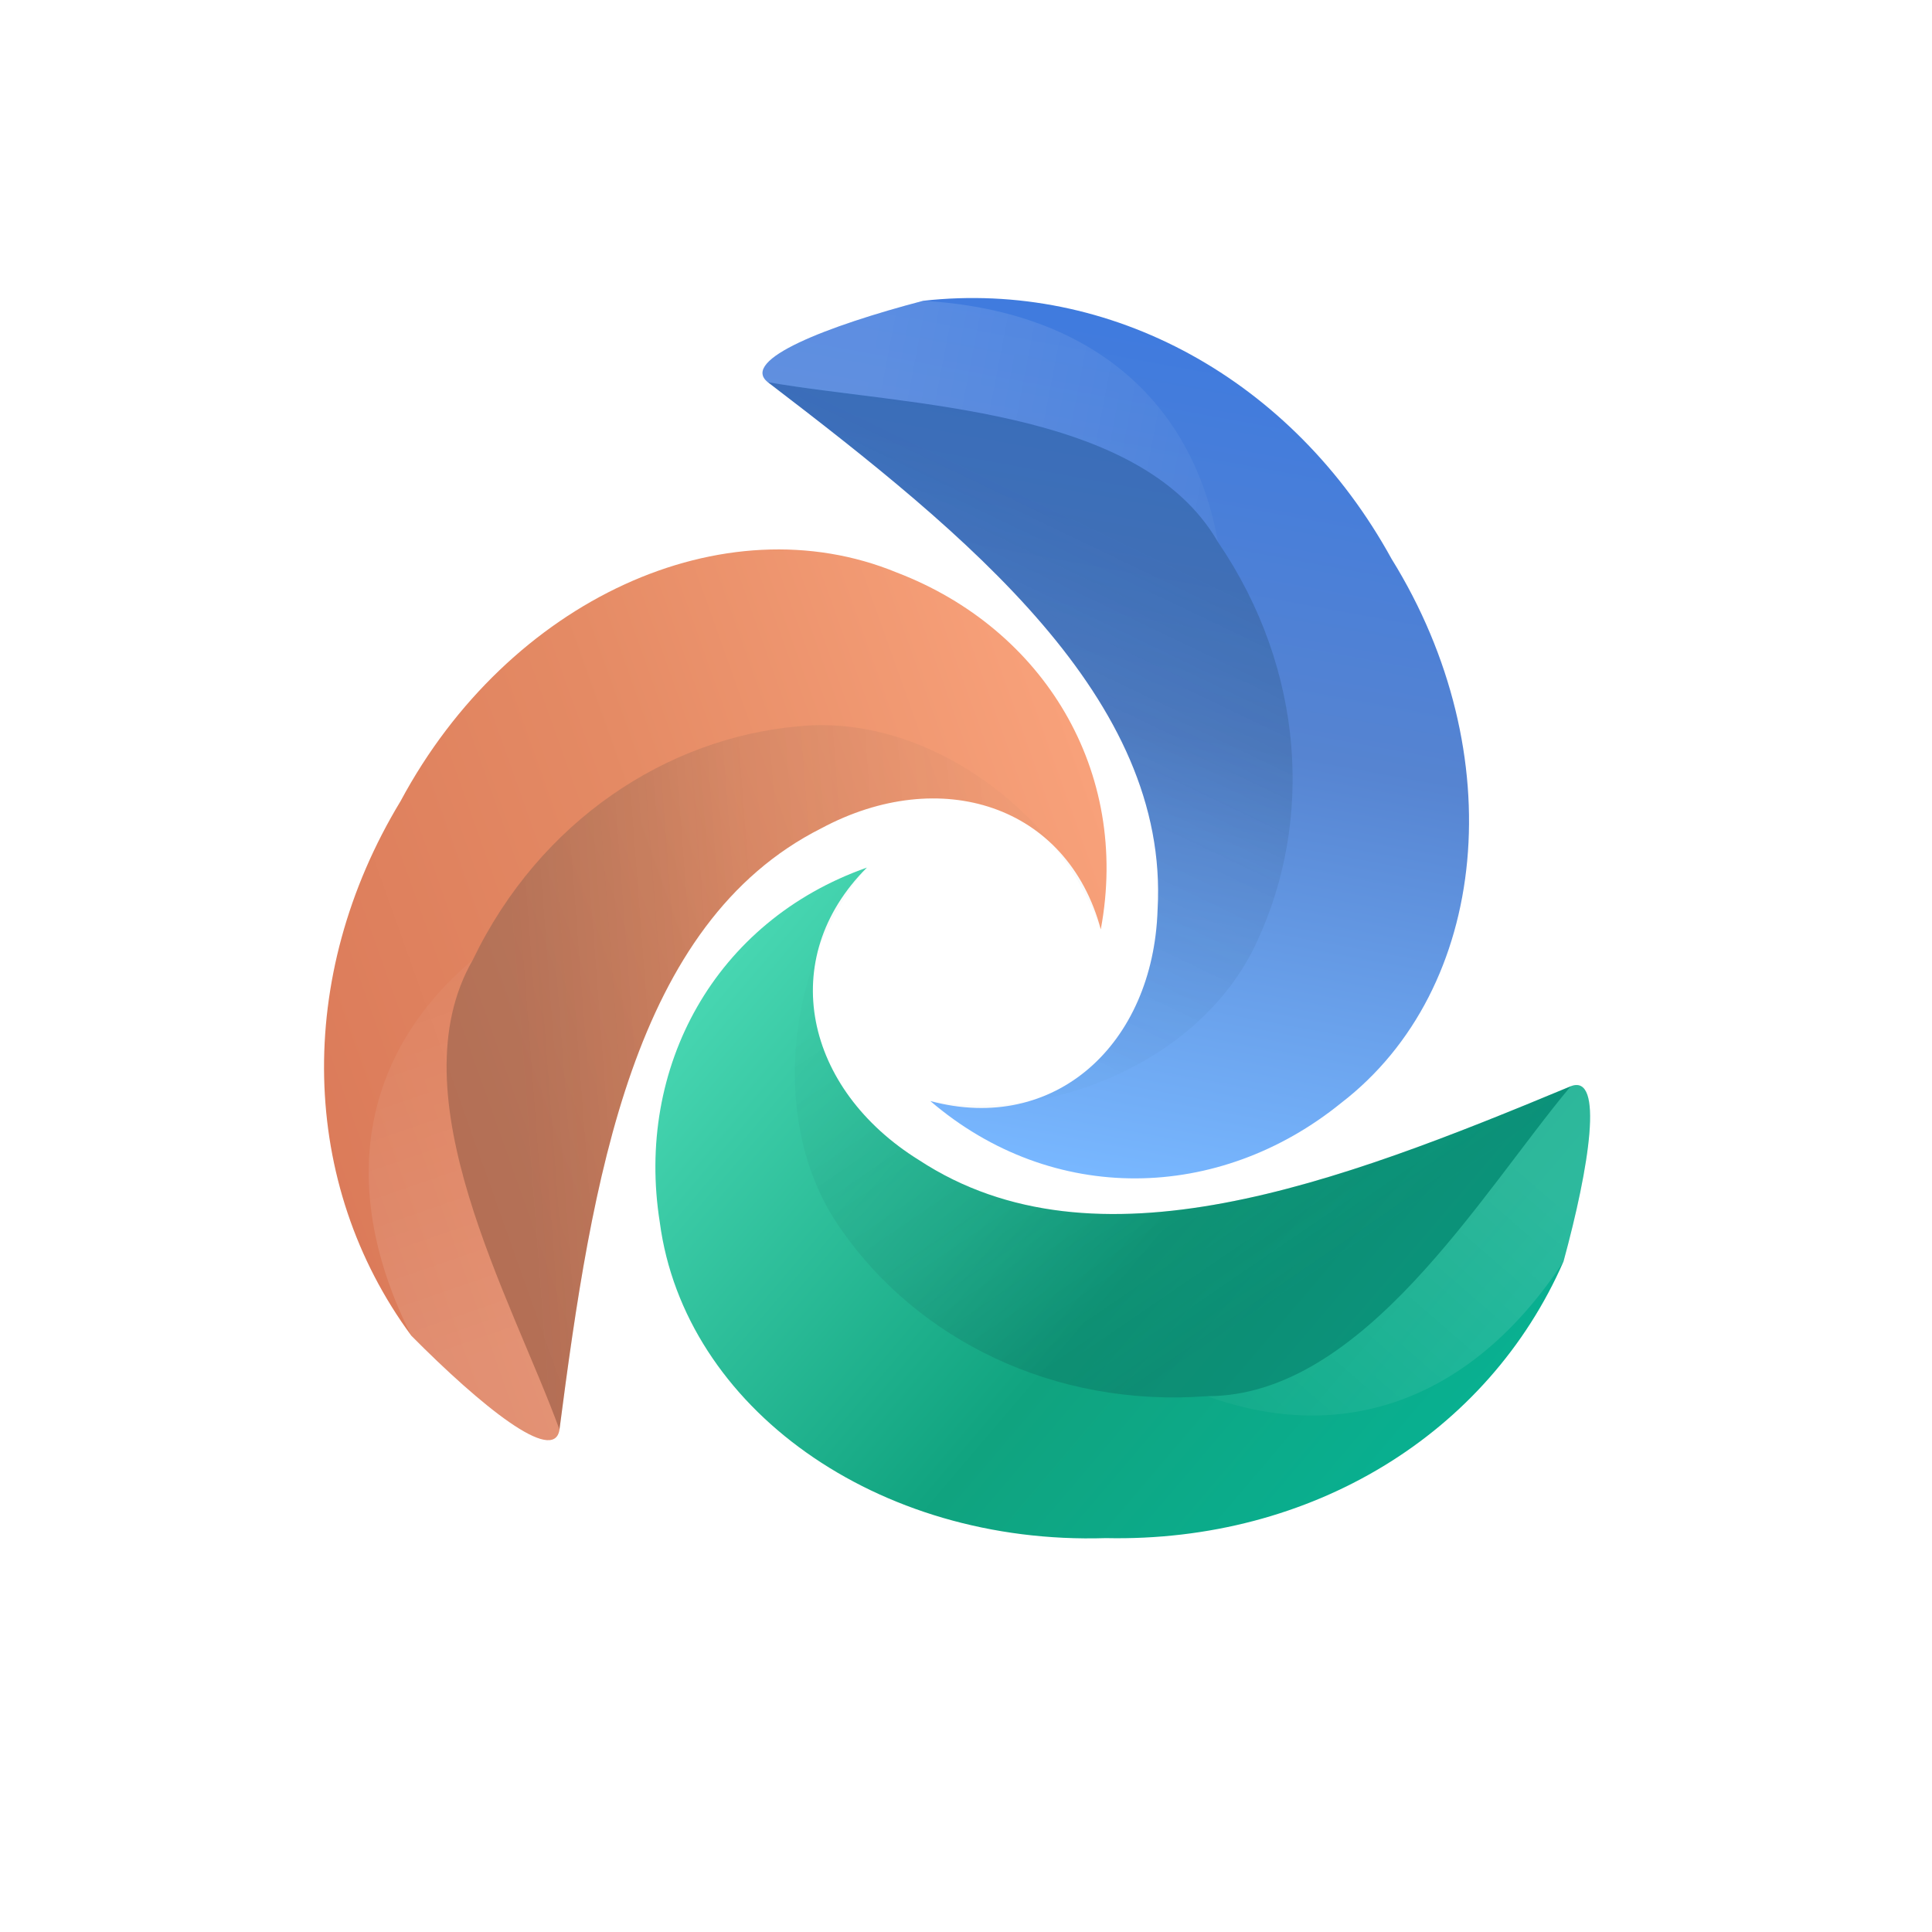
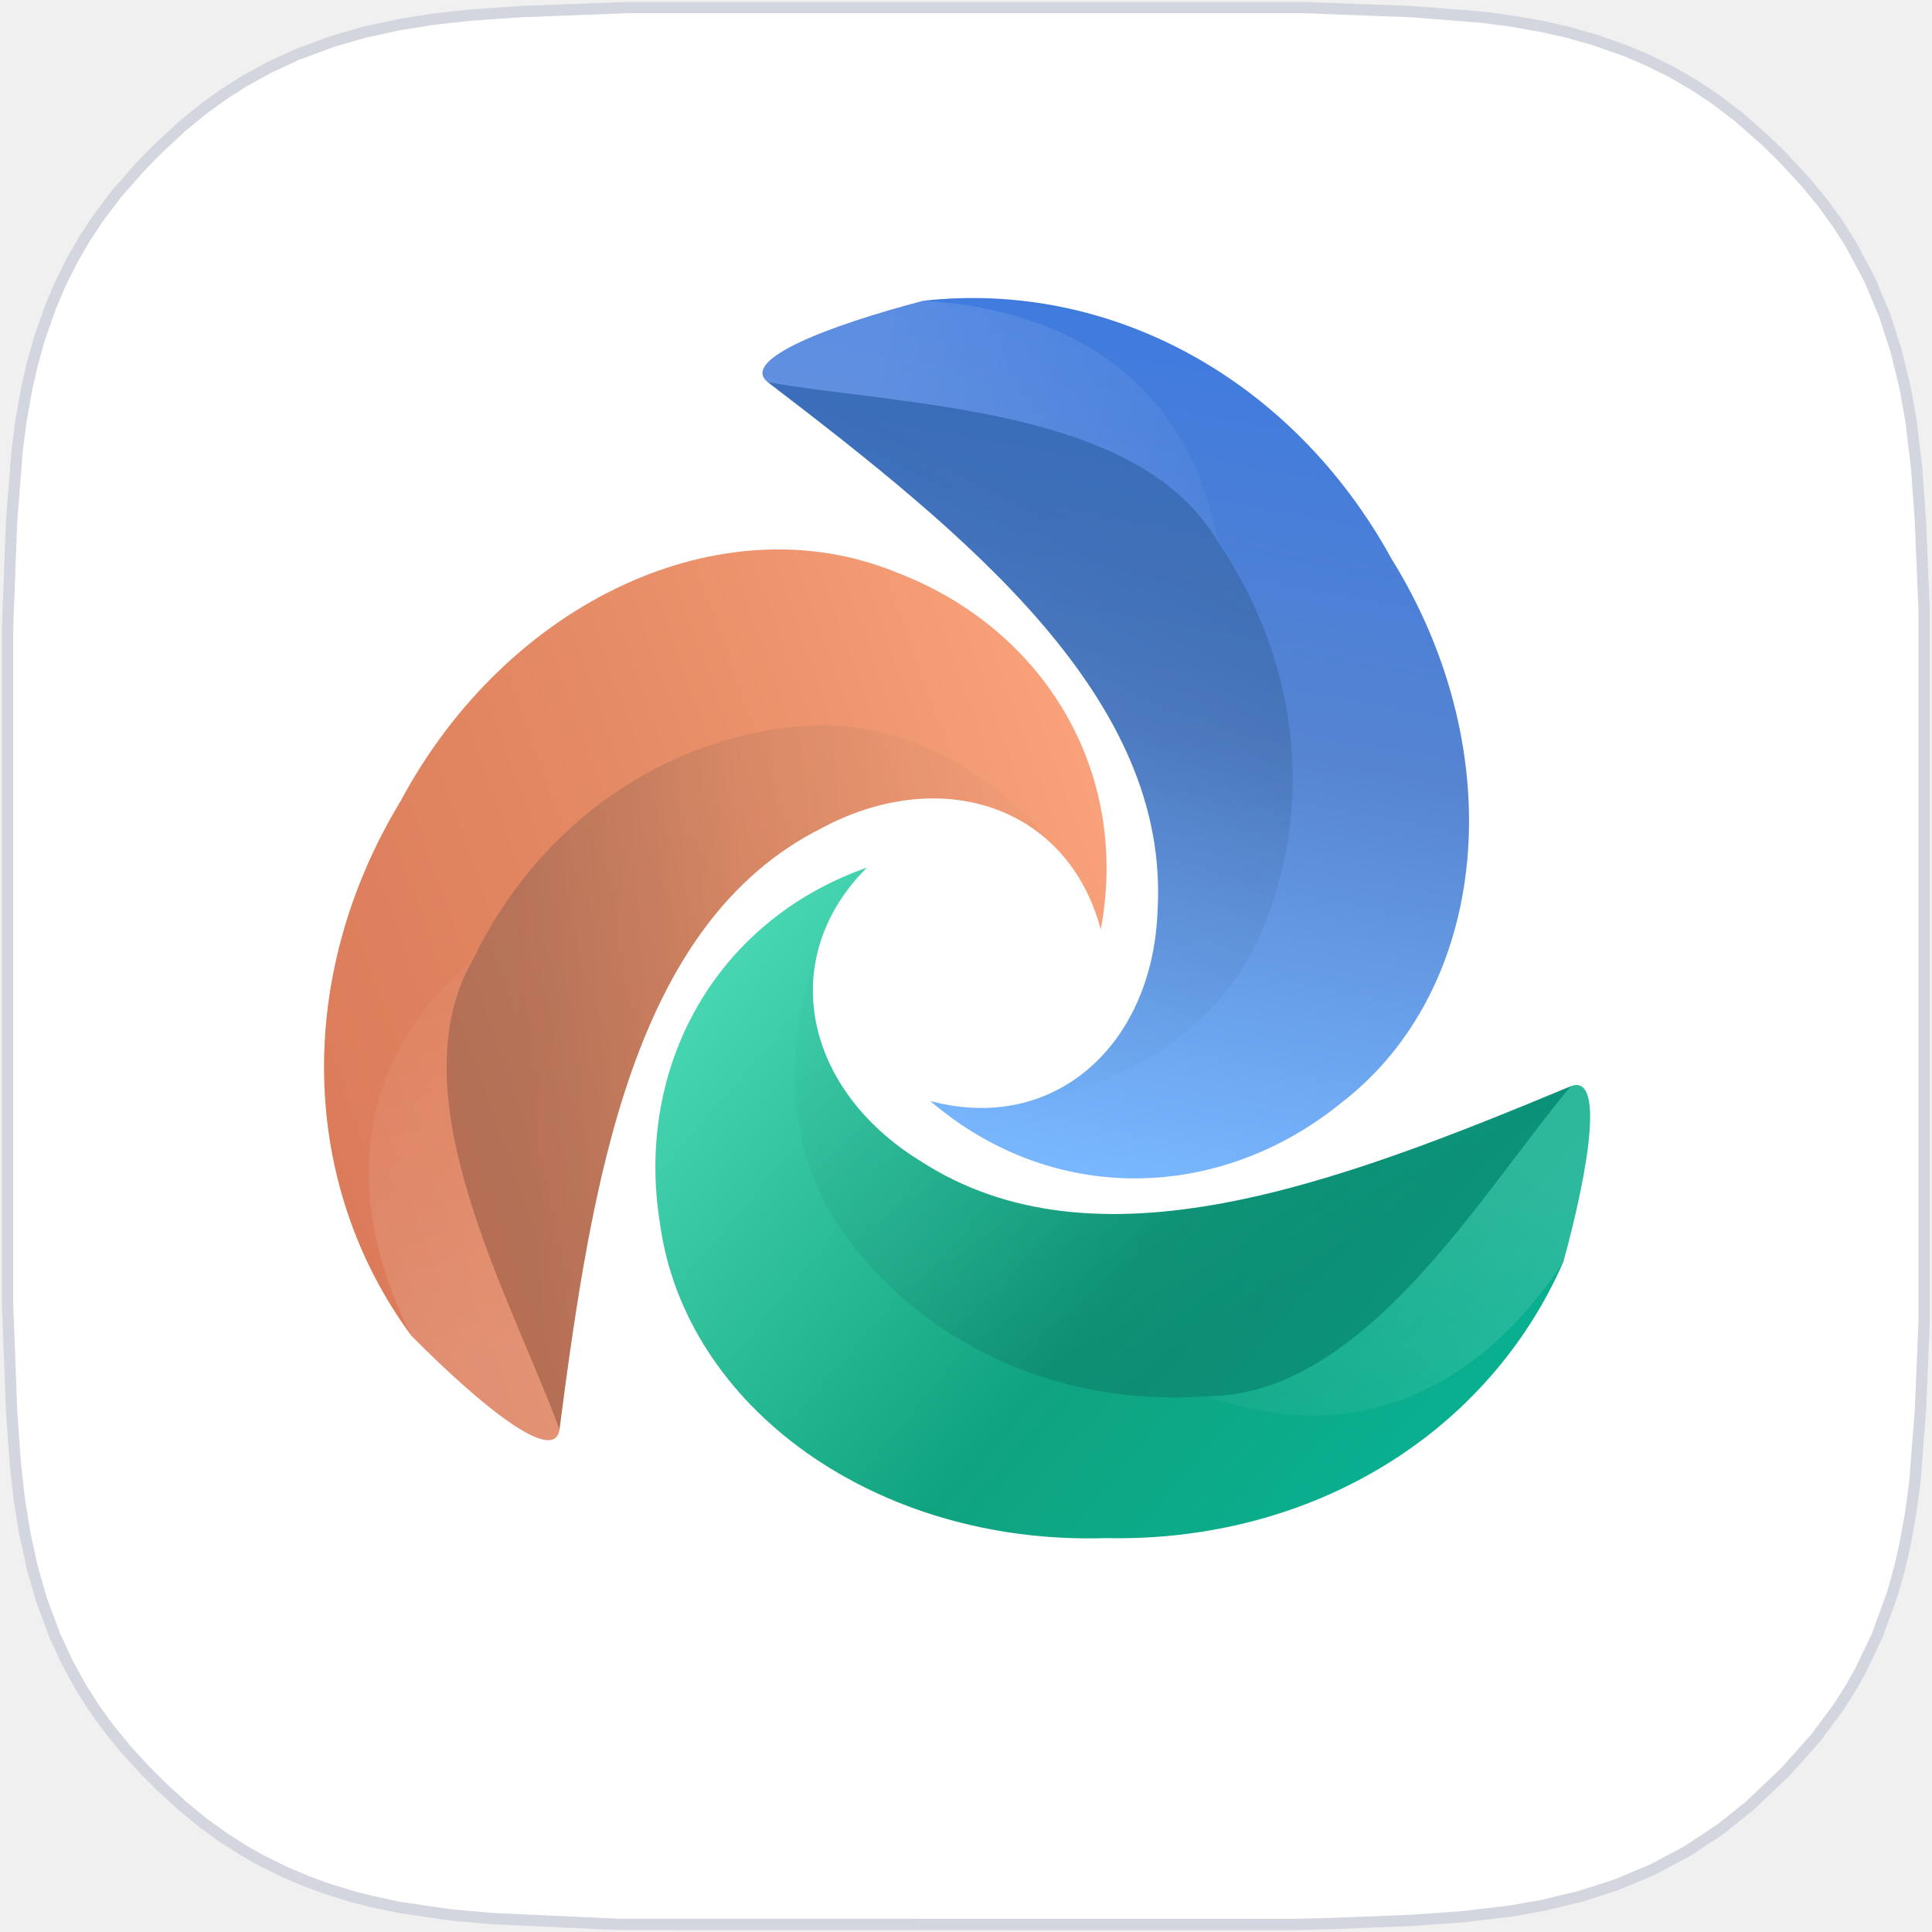
<svg xmlns="http://www.w3.org/2000/svg" width="1254" height="1254" viewBox="0 0 1254 1254" role="img" aria-labelledby="title desc">
  <defs>
    <linearGradient id="blue" x1="468" y1="602" x2="971" y2="1030" gradientUnits="userSpaceOnUse">
      <stop stop-color="#78b7ff" />
      <stop offset="0.47" stop-color="#5684d1" />
      <stop offset="1" stop-color="#3978e2" />
    </linearGradient>
    <linearGradient id="orange" x1="468" y1="602" x2="971" y2="1030" gradientUnits="userSpaceOnUse">
      <stop stop-color="#f8a17a" />
      <stop offset="0.47" stop-color="#e48a64" />
      <stop offset="1" stop-color="#d97757" />
    </linearGradient>
    <linearGradient id="green" x1="468" y1="602" x2="971" y2="1030" gradientUnits="userSpaceOnUse">
      <stop stop-color="#47d6b1" />
      <stop offset="0.53" stop-color="#10a37f" />
      <stop offset="1" stop-color="#06b496" />
    </linearGradient>
    <linearGradient id="fold" x1="579" y1="615" x2="769" y2="893" gradientUnits="userSpaceOnUse">
      <stop stop-color="#082b36" stop-opacity="0.02" />
      <stop offset="0.5" stop-color="#082b36" stop-opacity="0.08" />
      <stop offset="1" stop-color="#082b36" stop-opacity="0.2" />
    </linearGradient>
    <linearGradient id="turn" x1="978" y1="735" x2="803" y2="937" gradientUnits="userSpaceOnUse">
      <stop stop-color="#ffffff" stop-opacity="0.14" />
      <stop offset="1" stop-color="#ffffff" stop-opacity="0.03" />
    </linearGradient>
    <g id="petal" transform="translate(43.8 48) scale(0.94)">
      <path d="M552 548C489 611 509 701 588 750C710 830 877 766 1038 699C1061 690 1051 754 1033 820C981 939 859 1014 717 1011C559 1016 426 921 409 793C392 686 447 585 552 548Z" />
      <path fill="url(#fold)" d="M552 548C489 611 509 701 588 750C710 830 877 766 1038 699C976 773 895 913 787 913C680 921 587 873 535 799C483 727 496 614 552 548Z" />
      <path fill="url(#turn)" d="M1038 699C1061 690 1051 754 1033 820C970 916 881 947 787 913C895 913 976 773 1038 699Z" />
    </g>
  </defs>
-   <rect id="background" width="1254" height="1254" fill="#ffffff" />
+   <path id="background" d="M352.986 509.754 L343.561 510 L163.975 509.972 L130.24 508.442 L119.326 507.458 L105.932 505.491 L98.49 503.927 L93.033 502.508 L86.584 500.514 L81.127 498.52 L75.174 495.985 L69.221 493.03 L64.756 490.507 L59.299 487.033 L53.842 483.086 L48.385 478.625 L42.928 473.629 L37.897 468.576 L33.375 463.615 L28.914 458.158 L24.967 452.701 L21.493 447.244 L17.943 440.795 L14.488 433.354 L10.99 423.928 L8.556 415.494 L6.509 406.068 L5.092 397.139 L4.042 387.713 L3.067 373.822 L2.005 345.545 L2.005 166.455 L3.067 138.178 L4.542 119.326 L5.586 111.389 L7.087 102.955 L8.556 96.506 L10.512 89.561 L13.48 81.127 L16.015 75.174 L18.97 69.221 L22.404 63.268 L26.004 57.811 L30.878 51.361 L36.975 44.418 L41.439 39.823 L48.385 33.375 L53.842 28.914 L59.299 24.967 L64.756 21.493 L71.205 17.943 L78.646 14.488 L88.072 10.99 L96.506 8.556 L105.932 6.509 L114.861 5.092 L124.287 4.042 L138.178 3.067 L166.455 2.005 L345.545 2.005 L373.822 3.067 L392.674 4.542 L400.611 5.586 L409.045 7.087 L415.494 8.556 L422.439 10.512 L430.873 13.48 L436.826 16.015 L442.779 18.97 L448.732 22.404 L454.189 26.004 L460.639 30.878 L467.582 36.975 L472.177 41.439 L478.625 48.385 L483.086 53.842 L487.033 59.299 L490.507 64.756 L495.523 74.182 L499.469 83.607 L502.508 93.033 L504.913 102.955 L506.414 111.389 L507.958 124.287 L508.933 138.178 L509.927 161.99 L509.927 350.01 L508.933 373.822 L507.458 392.674 L506.414 400.611 L504.913 409.045 L503.444 415.494 L501.488 422.439 L497.512 433.354 L493.03 442.779 L490.507 447.244 L487.033 452.701 L481.122 460.639 L473.15 469.568 L463.615 478.625 L456.174 484.578 L447.244 490.507 L437.818 495.523 L428.393 499.469 L418.967 502.508 L409.045 504.913 L400.611 506.414 L387.713 507.958 L373.822 508.933 Z" fill="#ffffff" transform="scale(2.449219)" />
  <g id="flow-mark">
    <use id="petal-blue" href="#petal" fill="url(#blue)" transform="rotate(240 627 627)" />
    <use id="petal-orange" href="#petal" fill="url(#orange)" transform="rotate(120 627 627)" />
    <use id="petal-green" href="#petal" fill="url(#green)" />
  </g>
+   <path id="icon-outline" d="M352.986 509.754 L343.561 510 L163.975 509.972 L130.24 508.442 L119.326 507.458 L105.932 505.491 L98.49 503.927 L93.033 502.508 L86.584 500.514 L81.127 498.52 L75.174 495.985 L69.221 493.03 L64.756 490.507 L59.299 487.033 L53.842 483.086 L48.385 478.625 L42.928 473.629 L37.897 468.576 L33.375 463.615 L28.914 458.158 L24.967 452.701 L21.493 447.244 L17.943 440.795 L14.488 433.354 L10.99 423.928 L8.556 415.494 L6.509 406.068 L5.092 397.139 L4.042 387.713 L3.067 373.822 L2.005 345.545 L2.005 166.455 L3.067 138.178 L4.542 119.326 L5.586 111.389 L7.087 102.955 L8.556 96.506 L10.512 89.561 L13.48 81.127 L16.015 75.174 L18.97 69.221 L22.404 63.268 L26.004 57.811 L30.878 51.361 L36.975 44.418 L41.439 39.823 L48.385 33.375 L53.842 28.914 L59.299 24.967 L64.756 21.493 L71.205 17.943 L78.646 14.488 L88.072 10.99 L96.506 8.556 L105.932 6.509 L114.861 5.092 L124.287 4.042 L138.178 3.067 L166.455 2.005 L345.545 2.005 L373.822 3.067 L392.674 4.542 L400.611 5.586 L409.045 7.087 L415.494 8.556 L422.439 10.512 L430.873 13.48 L436.826 16.015 L442.779 18.97 L448.732 22.404 L454.189 26.004 L460.639 30.878 L467.582 36.975 L472.177 41.439 L478.625 48.385 L483.086 53.842 L487.033 59.299 L490.507 64.756 L495.523 74.182 L499.469 83.607 L502.508 93.033 L504.913 102.955 L506.414 111.389 L507.958 124.287 L508.933 138.178 L509.927 161.99 L509.927 350.01 L508.933 373.822 L507.458 392.674 L506.414 400.611 L504.913 409.045 L503.444 415.494 L501.488 422.439 L497.512 433.354 L493.03 442.779 L490.507 447.244 L487.033 452.701 L481.122 460.639 L473.15 469.568 L463.615 478.625 L456.174 484.578 L447.244 490.507 L437.818 495.523 L428.393 499.469 L418.967 502.508 L409.045 504.913 L400.611 506.414 L387.713 507.958 L373.822 508.933 Z" fill="none" stroke="#d3d6de" stroke-width="3" transform="scale(2.449219)" />
</svg>
